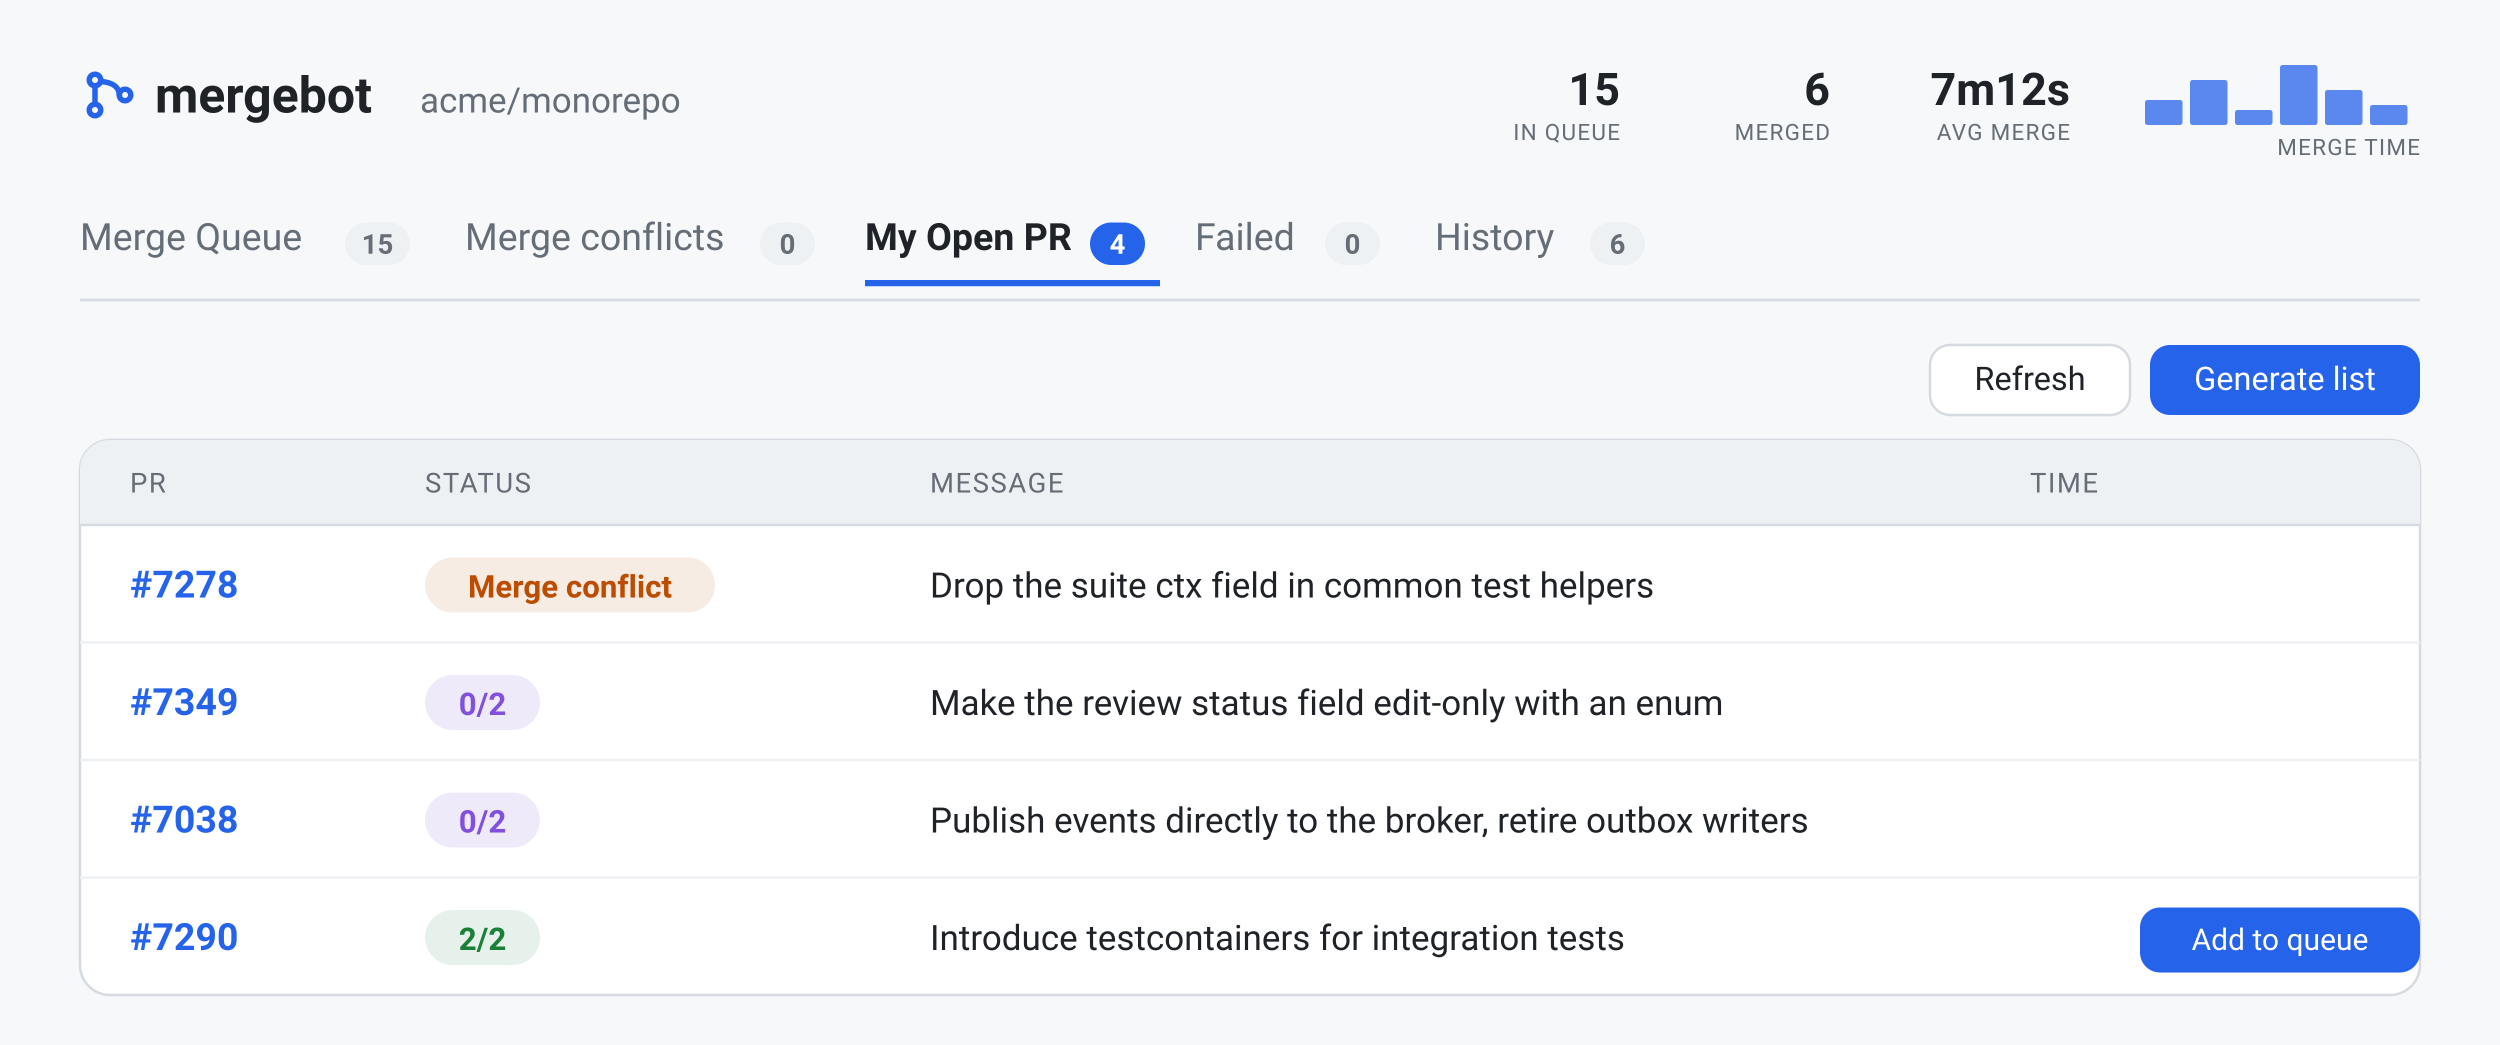
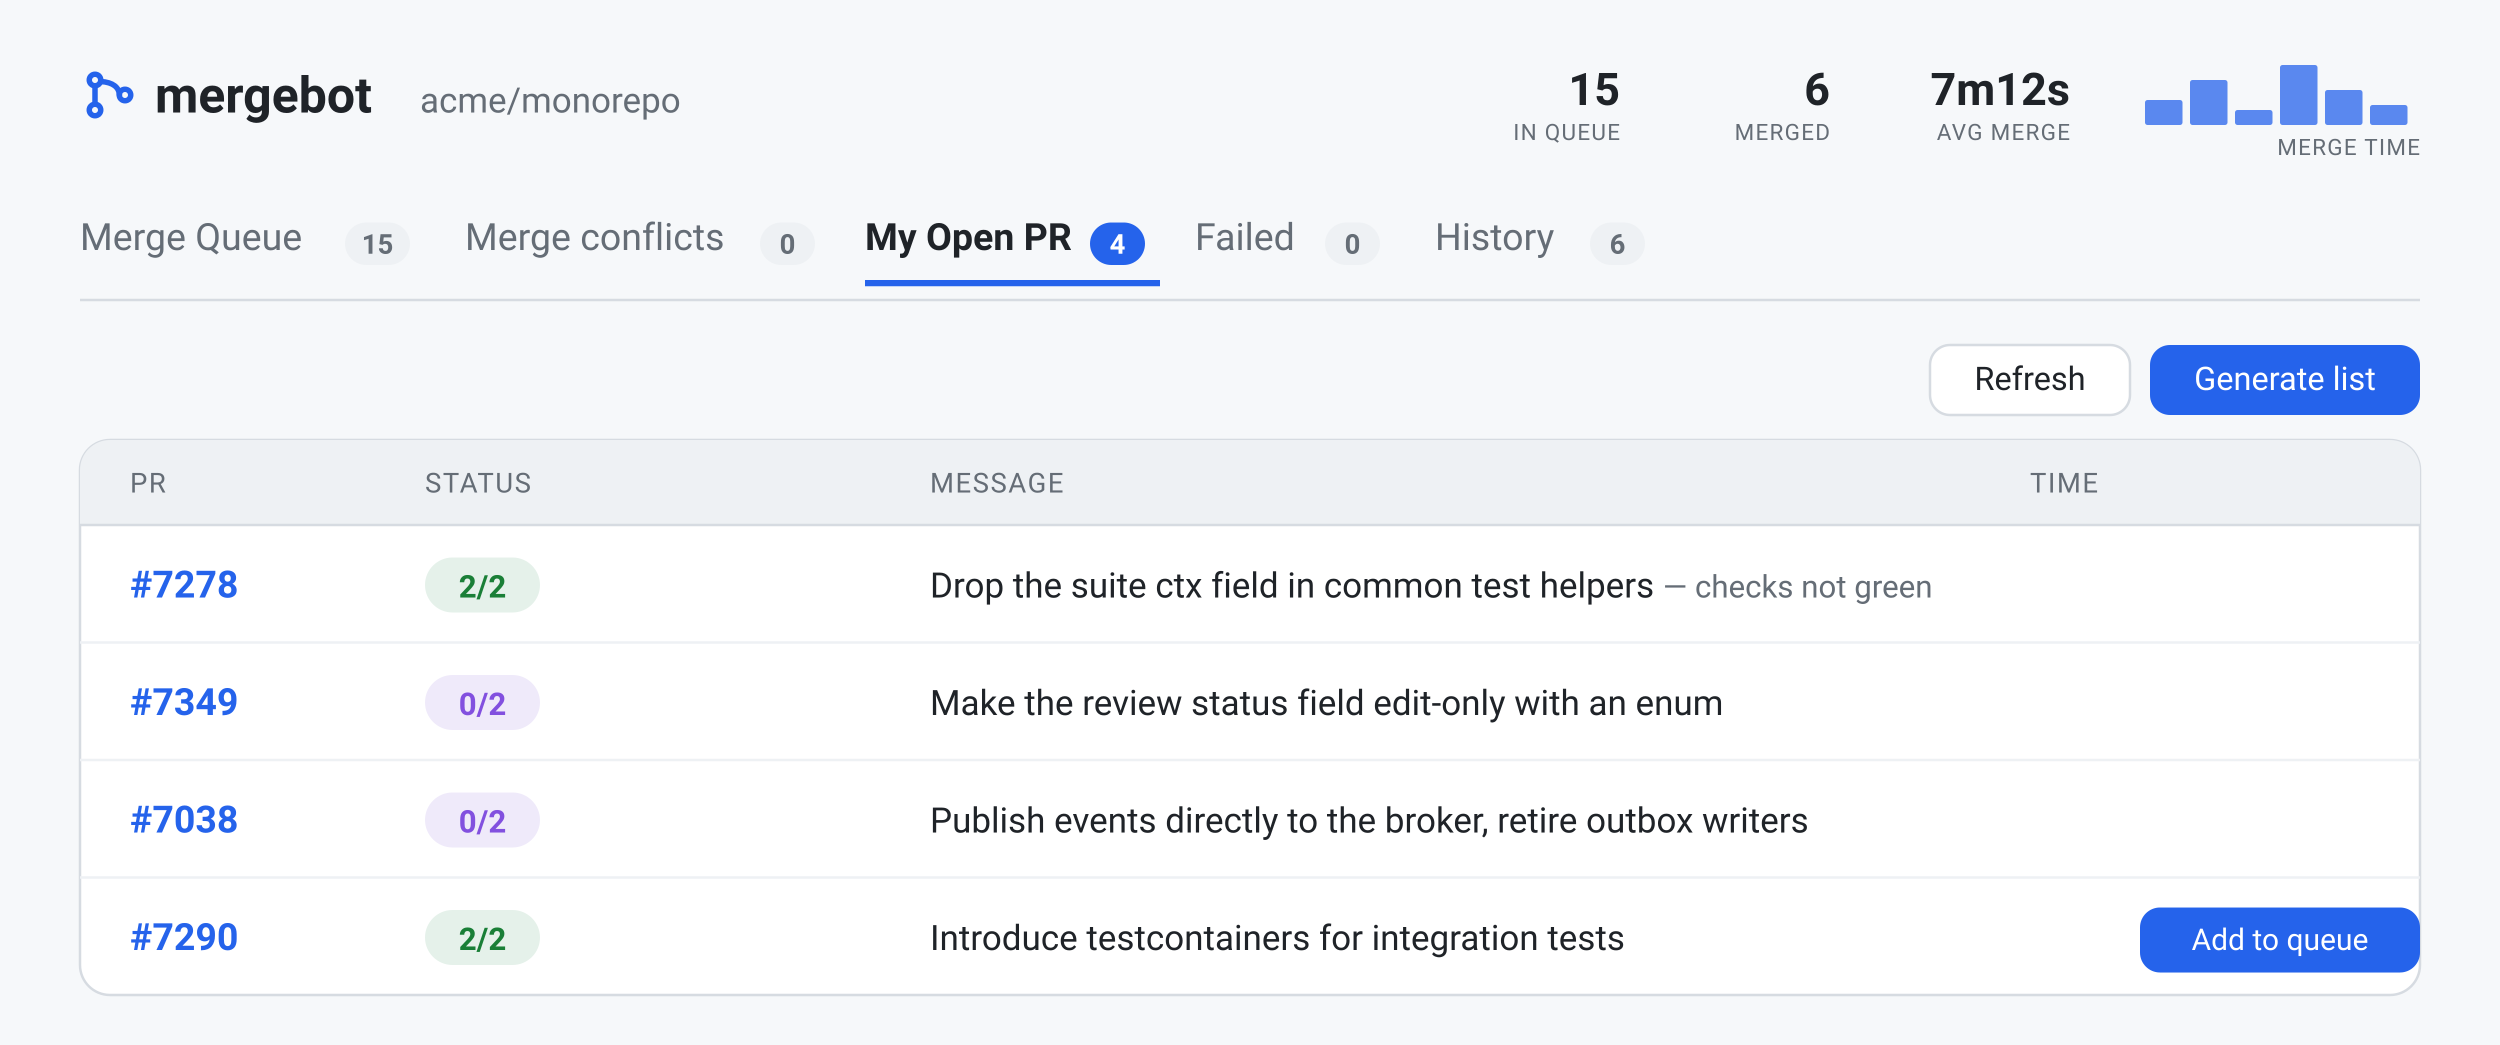
<svg xmlns="http://www.w3.org/2000/svg" viewBox="0 0 1000 418" font-family="-apple-system, system-ui, 'Segoe UI', Roboto, sans-serif">
  <rect width="1000" height="418" fill="#f6f8fa" />
  <g transform="translate(32,26)" fill="none" stroke="#2563eb" stroke-width="2.2" stroke-linecap="round" stroke-linejoin="round">
    <circle cx="6" cy="6" r="2.3" />
    <circle cx="6" cy="18" r="2.3" />
    <circle cx="18" cy="12" r="2.3" />
    <path d="M6 8.3v7.4" />
    <path d="M8.3 6.6c5 .3 7.3 2.4 7.5 5.4" />
  </g>
  <text x="62" y="45" font-size="20" font-weight="600" fill="#1f2328">mergebot</text>
  <text x="168" y="45" font-size="14" fill="#656d76">acme/monorepo</text>
  <g text-anchor="end">
    <text x="648" y="42" font-size="18" font-weight="600" fill="#1f2328">15</text>
    <text x="732" y="42" font-size="18" font-weight="600" fill="#1f2328">6</text>
    <text x="828" y="42" font-size="18" font-weight="600" fill="#1f2328">7m12s</text>
    <text x="648" y="56" font-size="9" fill="#656d76" letter-spacing="0.5">IN QUEUE</text>
    <text x="732" y="56" font-size="9" fill="#656d76" letter-spacing="0.5">MERGED</text>
    <text x="828" y="56" font-size="9" fill="#656d76" letter-spacing="0.5">AVG MERGE</text>
  </g>
  <g transform="translate(858,24)" fill="#2563eb" opacity="0.75">
    <rect x="0" y="16" width="15" height="10" rx="1" />
    <rect x="18" y="8" width="15" height="18" rx="1" />
    <rect x="36" y="20" width="15" height="6" rx="1" />
    <rect x="54" y="2" width="15" height="24" rx="1" />
    <rect x="72" y="12" width="15" height="14" rx="1" />
    <rect x="90" y="18" width="15" height="8" rx="1" />
  </g>
  <text x="968" y="62" text-anchor="end" font-size="9" fill="#656d76" letter-spacing="0.5">MERGE TIME</text>
  <g font-size="15">
    <text x="32" y="100" fill="#656d76">Merge Queue</text>
    <rect x="138" y="89" width="26" height="17" rx="8.5" fill="#eef1f4" />
    <text x="151" y="101.5" text-anchor="middle" font-size="11" font-weight="600" fill="#656d76">15</text>
    <text x="186" y="100" fill="#656d76">Merge conflicts</text>
    <rect x="304" y="89" width="22" height="17" rx="8.5" fill="#eef1f4" />
    <text x="315" y="101.5" text-anchor="middle" font-size="11" font-weight="600" fill="#656d76">0</text>
    <text x="346" y="100" font-weight="600" fill="#1f2328">My Open PR</text>
    <rect x="436" y="89" width="22" height="17" rx="8.5" fill="#2563eb" />
    <text x="447" y="101.5" text-anchor="middle" font-size="11" font-weight="600" fill="#fff">4</text>
    <text x="478" y="100" fill="#656d76">Failed</text>
    <rect x="530" y="89" width="22" height="17" rx="8.5" fill="#eef1f4" />
    <text x="541" y="101.5" text-anchor="middle" font-size="11" font-weight="600" fill="#656d76">0</text>
    <text x="574" y="100" fill="#656d76">History</text>
    <rect x="636" y="89" width="22" height="17" rx="8.5" fill="#eef1f4" />
    <text x="647" y="101.5" text-anchor="middle" font-size="11" font-weight="600" fill="#656d76">6</text>
  </g>
  <rect x="346" y="112" width="118" height="2.5" fill="#2563eb" />
  <line x1="32" y1="120" x2="968" y2="120" stroke="#d6dbe1" />
  <rect x="772" y="138" width="80" height="28" rx="8" fill="#ffffff" stroke="#d6dbe1" />
  <text x="812" y="156" text-anchor="middle" font-size="13" fill="#1f2328">Refresh</text>
  <rect x="860" y="138" width="108" height="28" rx="8" fill="#2563eb" />
  <text x="914" y="156" text-anchor="middle" font-size="13" fill="#ffffff">Generate list</text>
  <rect x="32" y="176" width="936" height="222" rx="12" fill="#ffffff" stroke="#d6dbe1" />
  <path d="M44 176 H956 a12 12 0 0 1 12 12 V210 H32 V188 a12 12 0 0 1 12 -12 Z" fill="#eef1f4" />
  <line x1="32" y1="210" x2="968" y2="210" stroke="#d6dbe1" />
  <g font-size="11" fill="#656d76" letter-spacing="0.6">
    <text x="52" y="197">PR</text>
    <text x="170" y="197">STATUS</text>
    <text x="372" y="197">MESSAGE</text>
    <text x="812" y="197">TIME</text>
  </g>
  <g font-size="15">
    <text x="52" y="239" font-weight="600" fill="#2563eb">#7278</text>
-     <rect x="170" y="223" width="116" height="22" rx="11" fill="#f7ece4" />
-     <text x="228" y="239" text-anchor="middle" font-size="12.5" font-weight="600" fill="#bc4c00">Merge conflict</text>
-     <text x="372" y="239" font-size="14" fill="#1f2328">Drop the suite ctx field in common test helpers</text>
+     <rect x="170" y="223" width="46" height="22" rx="11" fill="#e5f1ea" />
+     <text x="193" y="239" text-anchor="middle" font-size="12.5" font-weight="600" fill="#1a7f37">2/2</text>
+     <text x="372" y="239" font-size="14" fill="#1f2328">Drop the suite ctx field in common test helpers <tspan fill="#656d76" font-size="12.5">— checks not green</tspan>
+     </text>
    <line x1="32" y1="257" x2="968" y2="257" stroke="#eef1f4" />
    <text x="52" y="286" font-weight="600" fill="#2563eb">#7349</text>
    <rect x="170" y="270" width="46" height="22" rx="11" fill="#efeafa" />
    <text x="193" y="286" text-anchor="middle" font-size="12.5" font-weight="600" fill="#8250df">0/2</text>
    <text x="372" y="286" font-size="14" fill="#1f2328">Make the review status field edit-only with an enum</text>
    <line x1="32" y1="304" x2="968" y2="304" stroke="#eef1f4" />
    <text x="52" y="333" font-weight="600" fill="#2563eb">#7038</text>
    <rect x="170" y="317" width="46" height="22" rx="11" fill="#efeafa" />
    <text x="193" y="333" text-anchor="middle" font-size="12.5" font-weight="600" fill="#8250df">0/2</text>
    <text x="372" y="333" font-size="14" fill="#1f2328">Publish events directly to the broker, retire outbox writers</text>
    <line x1="32" y1="351" x2="968" y2="351" stroke="#eef1f4" />
    <text x="52" y="380" font-weight="600" fill="#2563eb">#7290</text>
    <rect x="170" y="364" width="46" height="22" rx="11" fill="#e5f1ea" />
    <text x="193" y="380" text-anchor="middle" font-size="12.5" font-weight="600" fill="#1a7f37">2/2</text>
    <text x="372" y="380" font-size="14" fill="#1f2328">Introduce testcontainers for integration tests</text>
    <rect x="856" y="363" width="112" height="26" rx="8" fill="#2563eb" />
    <text x="912" y="380" text-anchor="middle" font-size="12" fill="#ffffff">Add to queue</text>
  </g>
</svg>
